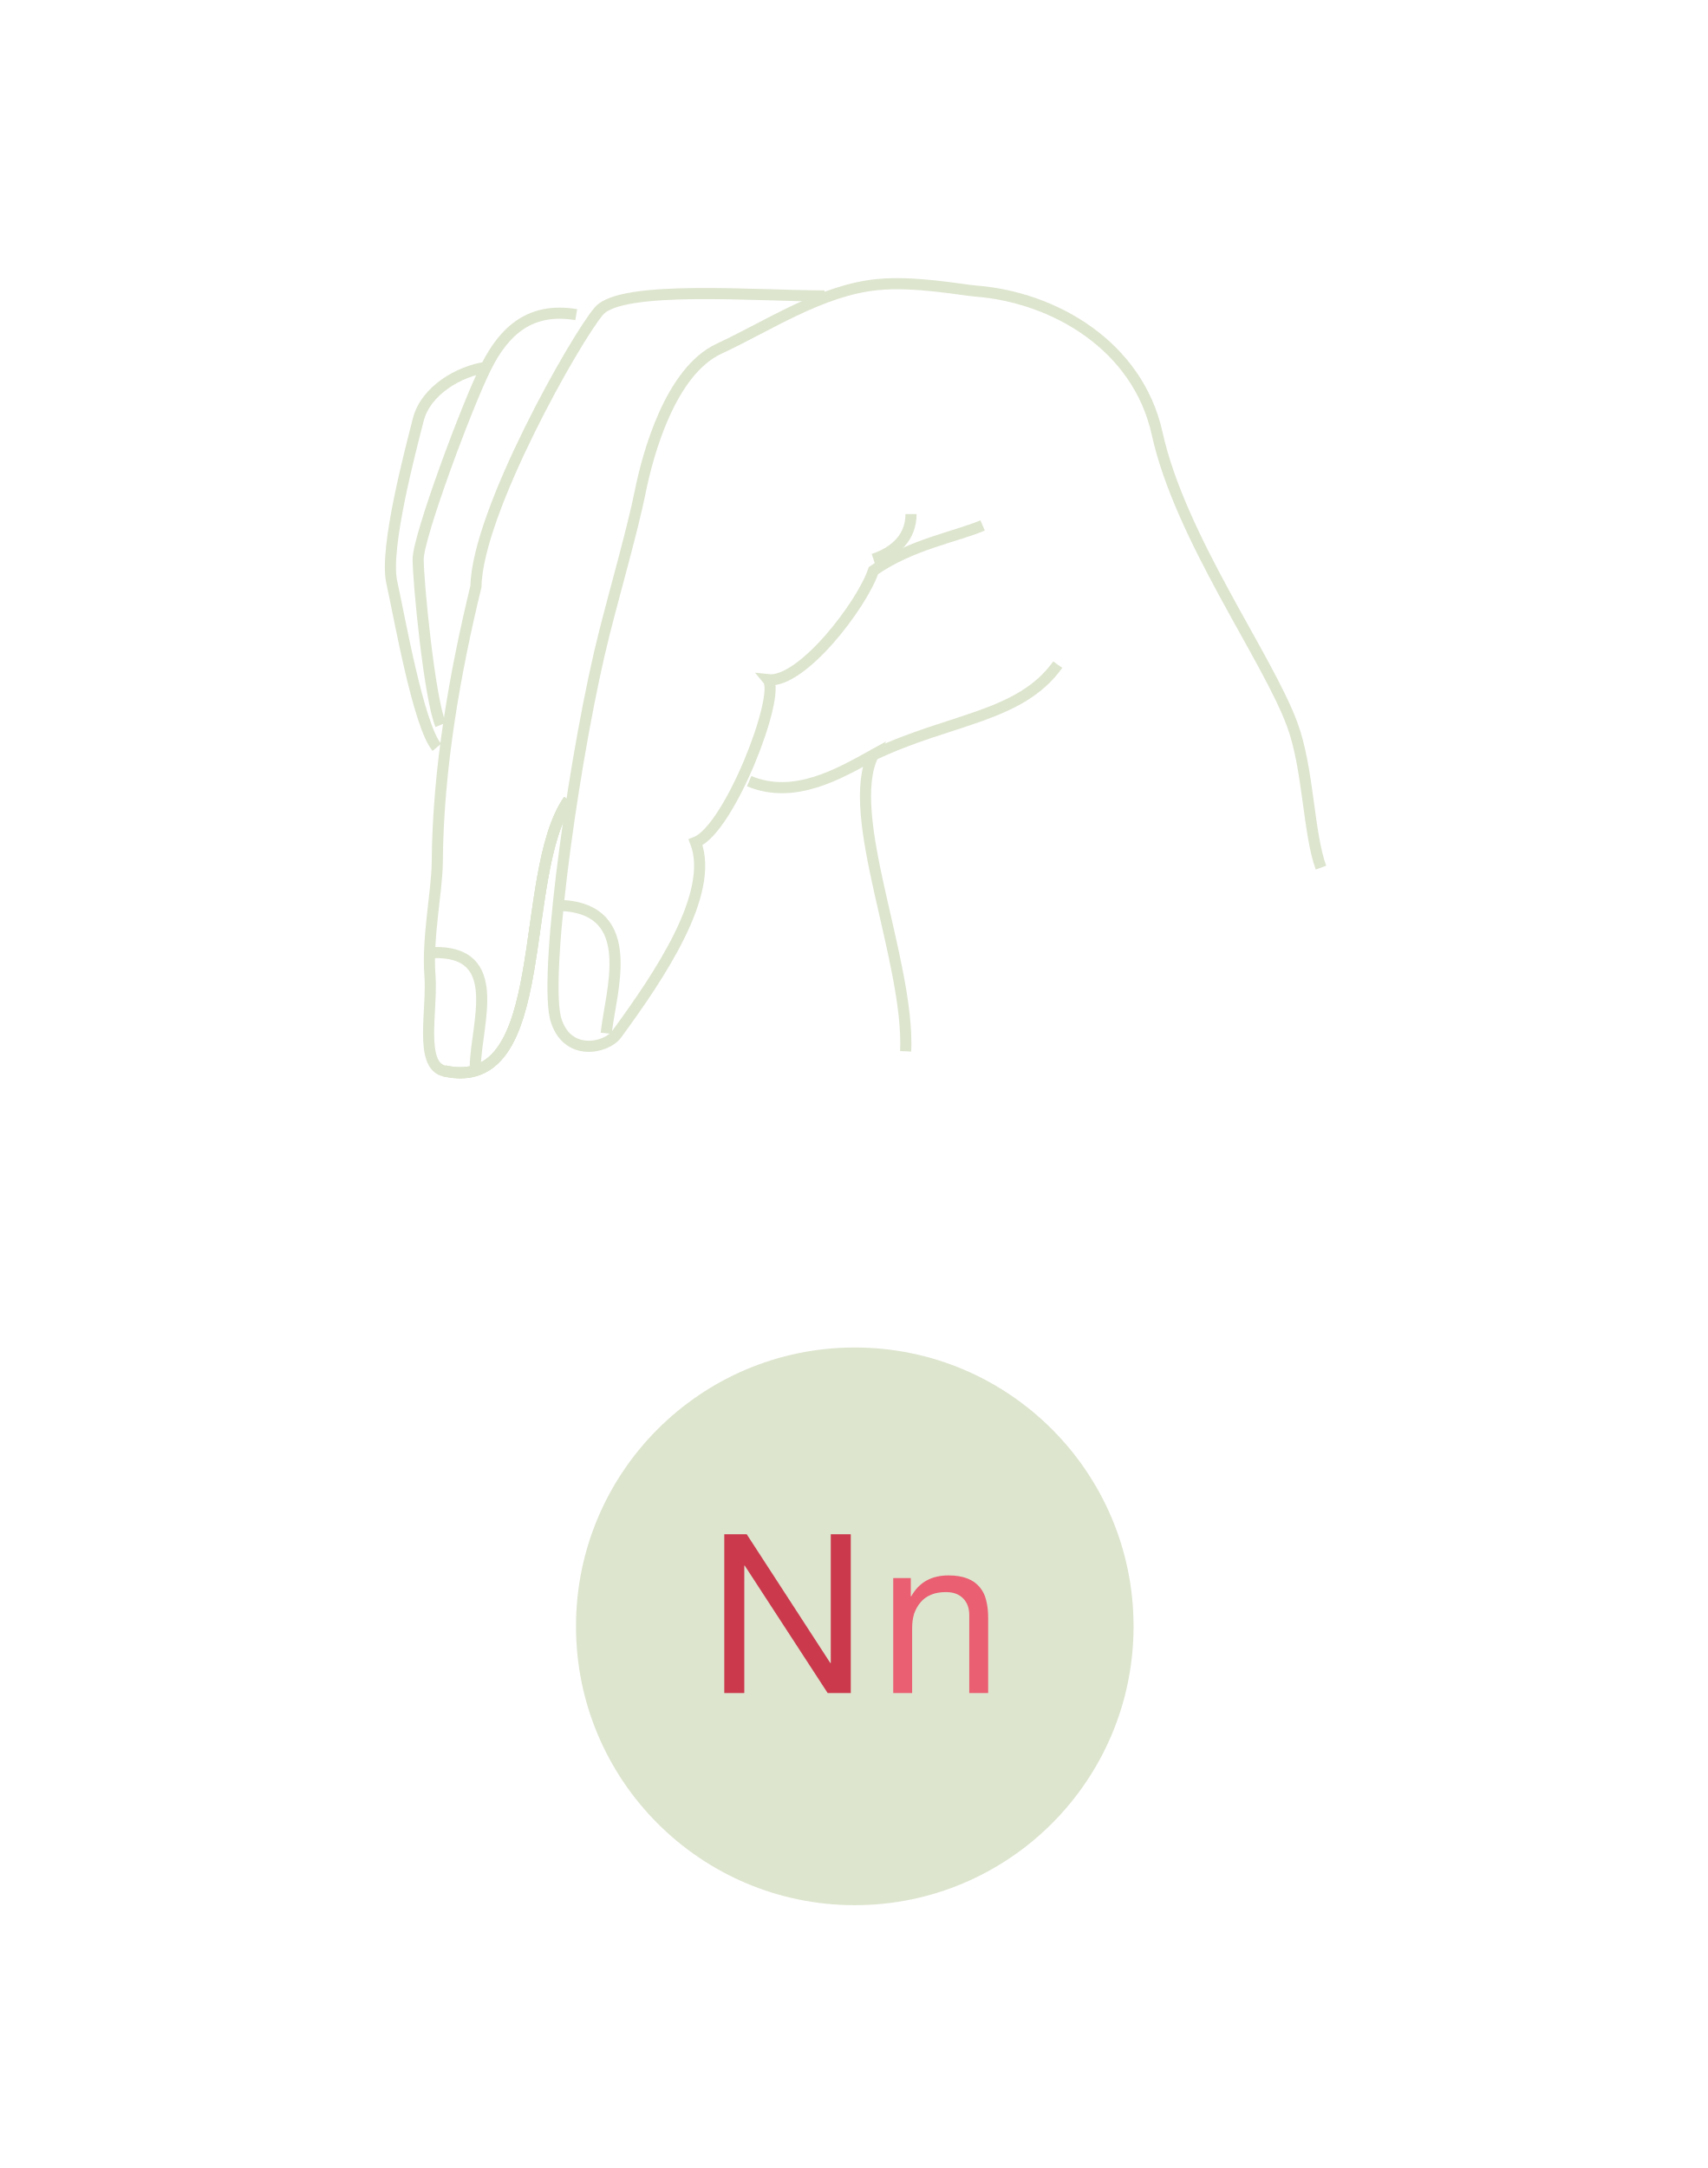
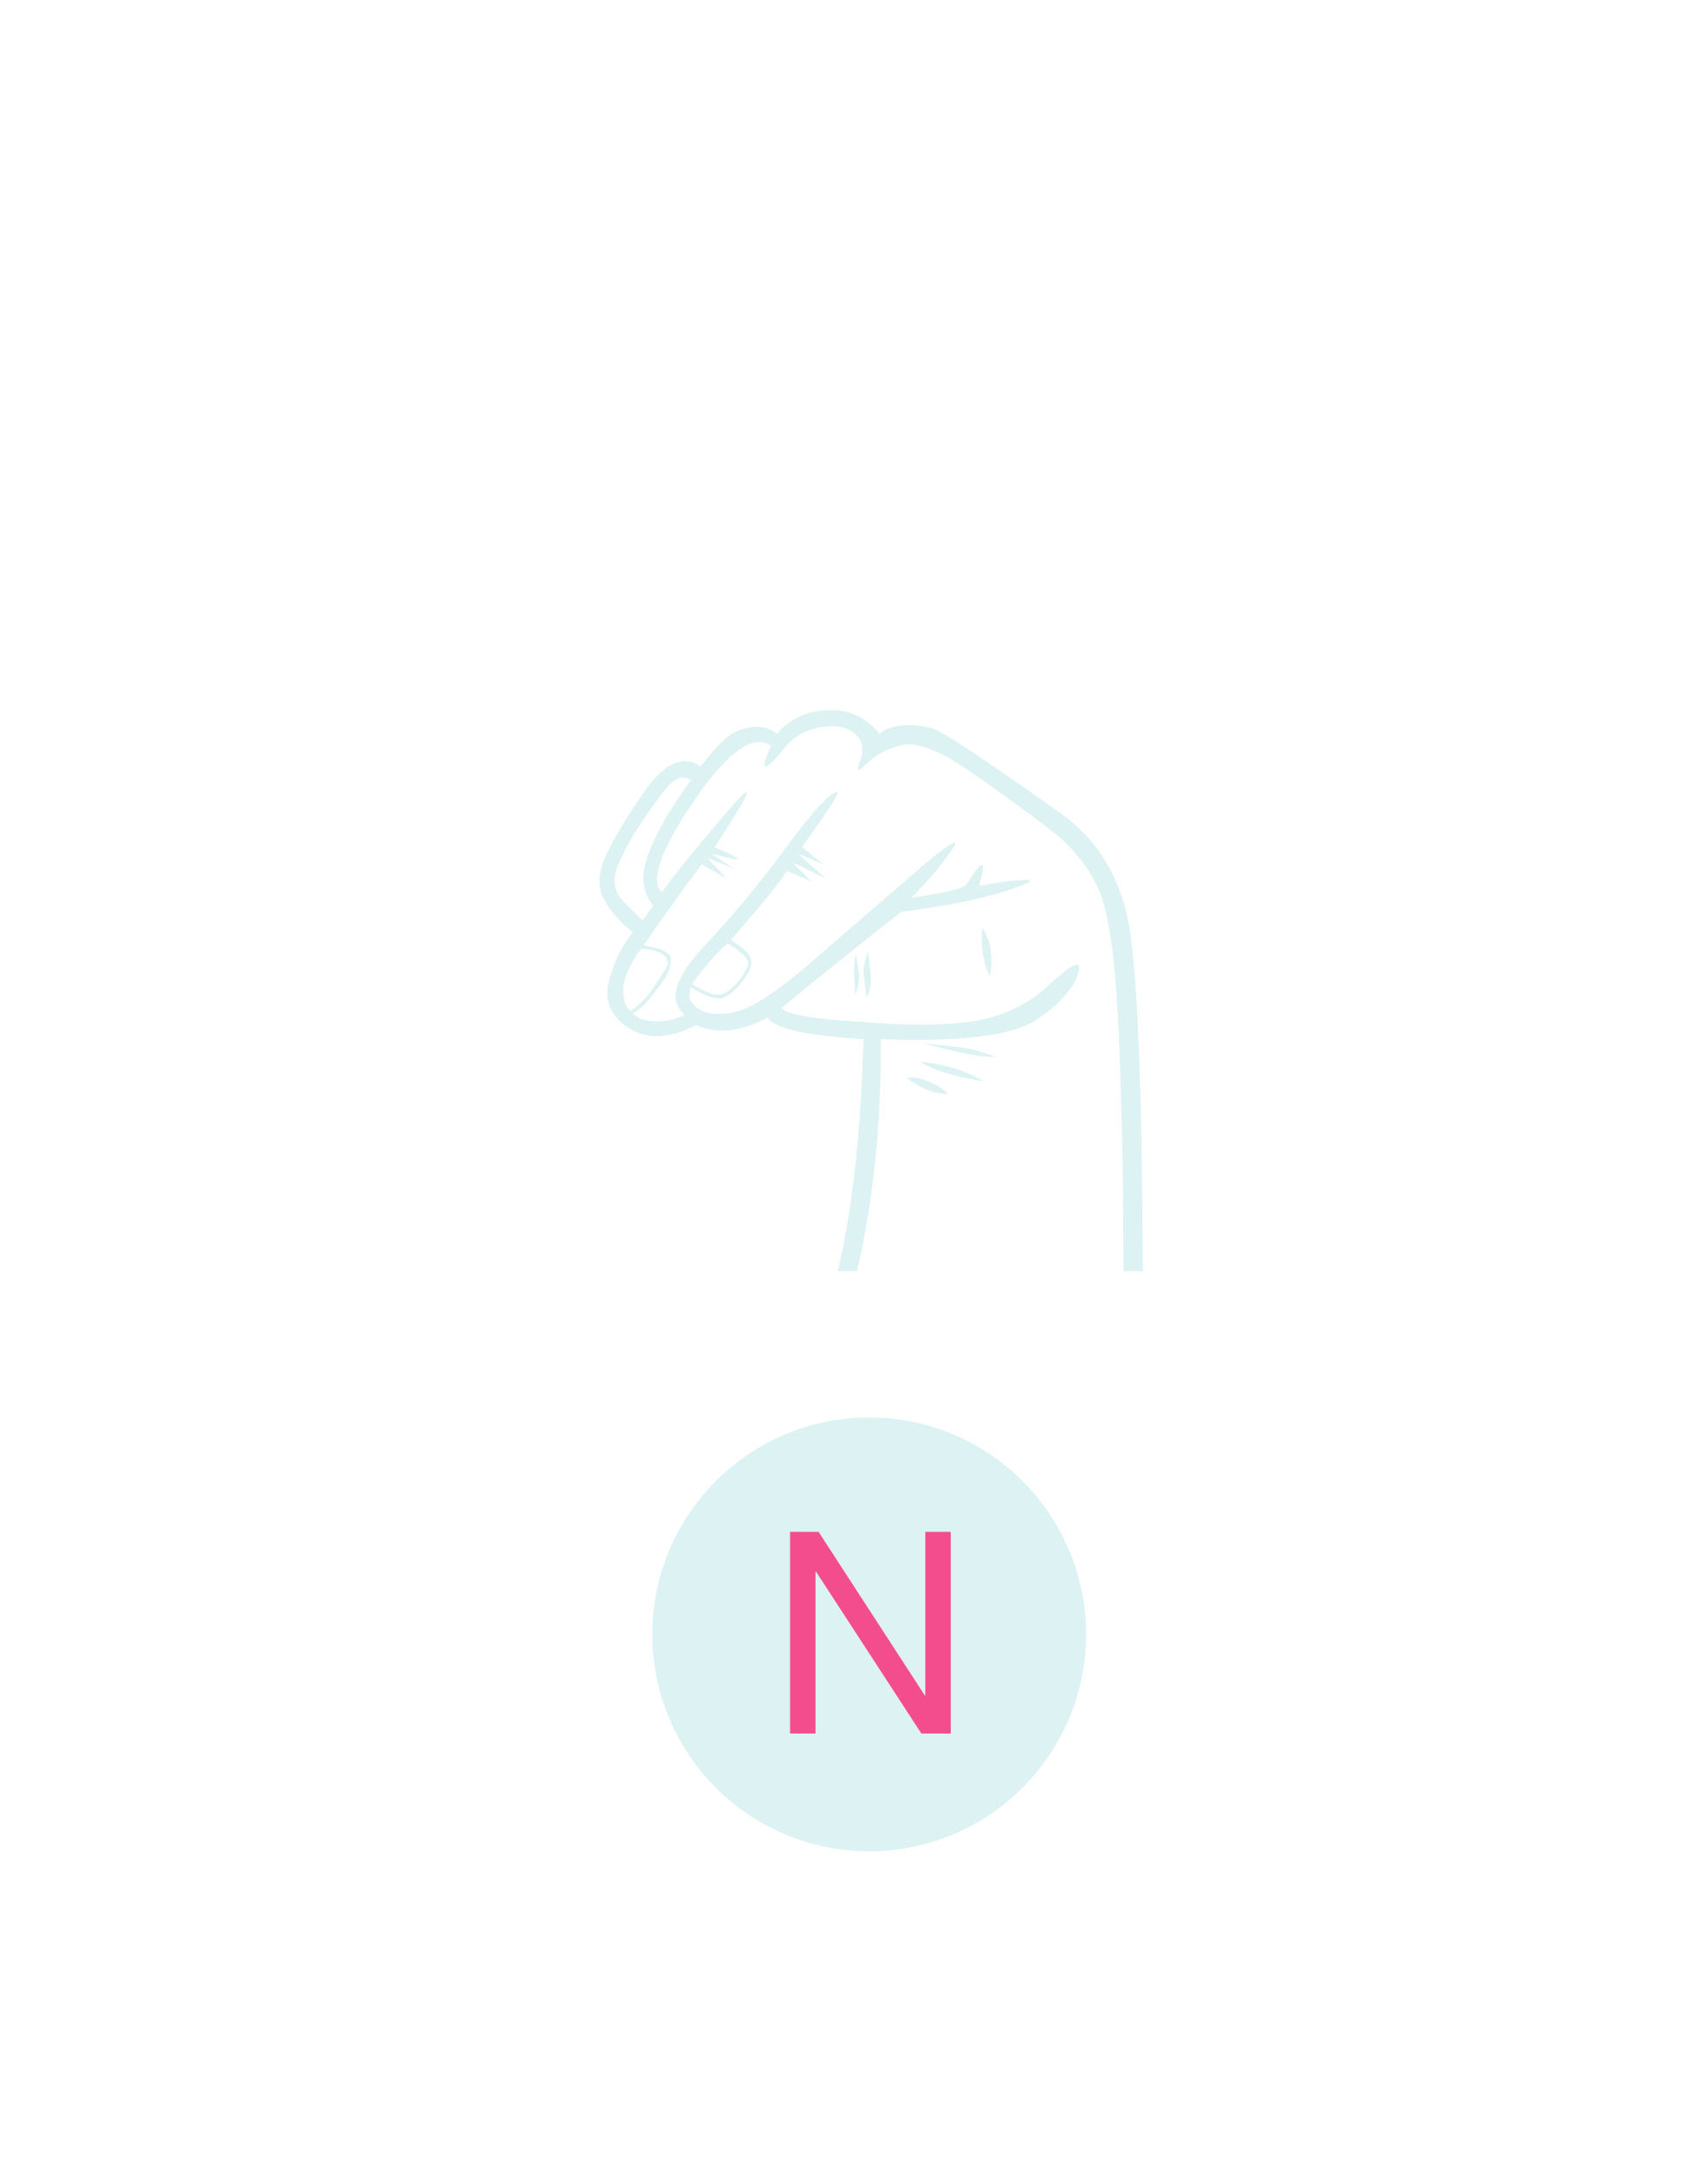
- <svg xmlns="http://www.w3.org/2000/svg" version="1.1" viewBox="0 0 768 975" enable-background="new 0 0 768 975" xml:space="preserve">
-   <circle fill="#DDE5CE" cx="384.5" cy="731.4" r="125.4" />
-   <path fill="#CB394D" d="M335.9 690l37.6 57.9h0.2v-57.9h9v71.4h-10.4l-37.3-57.3h-0.2v57.3h-9v-71.4H335.9z" />
-   <path fill="#EA5F72" d="M409.7 709.7v8.2h0.2c3.5-6.3 9.1-9.4 16.8-9.4 3.4 0 6.2 0.5 8.5 1.4 2.3 0.9 4.1 2.2 5.5 3.9 1.4 1.7 2.4 3.6 2.9 5.9 0.6 2.3 0.9 4.9 0.9 7.7v34h-8.5v-35c0-3.2-0.9-5.7-2.8-7.6 -1.9-1.9-4.4-2.8-7.7-2.8 -2.6 0-4.9 0.4-6.7 1.2 -1.9 0.8-3.5 1.9-4.7 3.4 -1.3 1.5-2.2 3.2-2.9 5.1 -0.6 2-0.9 4.1-0.9 6.5v29.2h-8.5v-51.7H409.7z" />
-   <path fill="none" stroke="#DDE5CE" stroke-width="5" stroke-miterlimit="10" d="M337 351.3c20.3 8.5 40.6-3.4 55.8-11.8 -13.4 27 16.3 92.6 14.6 133.3" />
-   <path fill="none" stroke="#DDE5CE" stroke-width="5" stroke-miterlimit="10" d="M475.8 298.9c-16.9 23.7-48.5 24.2-82.9 40.6" />
-   <path fill="none" stroke="#DDE5CE" stroke-width="5" stroke-miterlimit="10" d="M194.9 428.4c32.2-0.9 19.3 31.8 18.9 51" />
-   <path fill="none" stroke="#DDE5CE" stroke-width="5" stroke-miterlimit="10" d="M594.2 390.2c-5.7-15.6-5.6-44.5-12.9-64.3 -11-30.1-50.5-84.1-60.8-131 -8.8-39.7-46.6-61.3-81.6-64 -6.4-0.5-27.4-4.6-44.3-2.9 -25.3 2.5-49.1 18.6-71.1 28.8 -22 10.2-32.1 47.4-35.5 64.3 -3.4 16.9-11.3 44.4-16.1 63.4 -12.7 49.9-27.2 150.5-22.1 173.1 4.7 18 23 13.9 27.6 7.5 19.3-26.4 44.3-63.3 35.5-86.3 15.3-5.9 38.4-66.1 32.6-73.1 15.2 1.7 42.3-33.8 47.4-49.1 16.9-11.8 37.2-15.2 49.1-20.3" />
-   <path fill="none" stroke="#DDE5CE" stroke-width="5" stroke-miterlimit="10" d="M272.7 464.7c1.8-18.3 15.2-55.8-20.3-57.5" />
-   <path fill="none" stroke="#DDE5CE" stroke-width="5" stroke-miterlimit="10" d="M370.9 133.1c-30.5 0-91.4-5.1-101.5 6.8 -10.2 11.8-54.7 90.2-55.3 123.8 -9.1 37.5-17.1 81-17.4 124.1 -0.1 12.7-4.6 34.2-3.3 50.8 1.2 15.6-5 40.6 6.6 43.1 49.2 10.8 32.4-88.1 55.8-121.8" />
-   <path fill="none" stroke="#DDE5CE" stroke-width="5" stroke-miterlimit="10" d="M392.9 251.5c10.1-3.4 16.9-10.1 16.9-20.3" />
-   <path fill="none" stroke="#DDE5CE" stroke-width="5" stroke-miterlimit="10" d="M259.2 141.5c-20.3-3.4-32.2 6.8-40.6 23.7 -8.5 16.9-30.5 76.1-30.5 86.3 0 10.2 5.1 62.6 10.1 74.5" />
-   <path fill="none" stroke="#DDE5CE" stroke-width="5" stroke-miterlimit="10" d="M218.6 165.2c-11.8 1.7-27.1 10.2-30.5 23.7 -3.4 13.5-15.2 57.5-11.9 72.8 3.4 15.2 11.9 64.3 20.3 74.4" />
-   <path fill="none" stroke="#DDE5CE" stroke-width="5" stroke-miterlimit="10" d="M200 481.6c49.2 10.8 32.4-88.1 55.8-121.8" />
-   <path fill="none" stroke="#DDE5CE" stroke-width="5" stroke-miterlimit="10" d="M200 481.6c49.2 10.8 32.4-88.1 55.8-121.8" />
+ <svg xmlns="http://www.w3.org/2000/svg" version="1.1" id="Layer_1" viewBox="0 -275 768 980" enable-background="new 0 -275 768 980" xml:space="preserve">
+   <circle fill="#DDF2F2" cx="390.99" cy="460.061" r="97.564" />
+   <polyline fill="none" points="249.222,303.977 249.222,-135.874 676.135,-135.874 676.135,303.977 " />
+   <g enable-background="new    ">
+     <path fill="#DDF2F2" d="M351.585,178.3c1.94,2.91,14.068,5.019,36.385,6.307c19.078,1.623,34.928,1.623,47.541,0   c12.613-1.616,23.604-6.141,32.99-13.584c13.256-12.614,18.752-15.358,16.494-8.246c-2.266,7.117-8.656,14.151-19.164,21.102   c-10.514,6.958-33.717,9.788-69.617,8.49c0.318,37.188-3.236,71.959-10.672,104.303h-8.731   c6.466-26.525,10.346-61.293,11.641-104.303c-25.877-1.614-40.265-4.853-43.175-9.704c-12.294,6.474-22.968,7.604-32.019,3.396   c-12.294,6.148-22.481,6.549-30.563,1.213c-8.088-5.336-11-12.372-8.732-21.104c2.259-8.731,5.822-16.008,10.672-21.83   c-4.85-3.88-8.897-8.322-12.128-13.342c-3.235-5.01-3.722-10.832-1.456-17.464c2.259-6.624,8.164-16.979,17.708-31.046   c9.536-14.068,18.353-18.353,26.44-12.856c5.822-7.438,10.346-12.206,13.584-14.312c3.229-2.101,6.868-3.229,10.916-3.395   c4.04-0.16,7.352,0.893,9.946,3.152c5.168-6.464,12.529-10.022,22.073-10.672c9.536-0.645,17.541,2.91,24.015,10.672   c2.258-2.26,5.822-3.554,10.672-3.88c4.852-0.318,9.459,0.242,13.826,1.697c4.365,1.456,23.203,13.994,56.518,37.599   c16.812,11.968,27.166,28.708,31.047,50.21c3.881,21.512,5.98,73.498,6.307,155.969h-8.732c0-39.137-0.727-75.113-2.182-107.944   c-1.455-32.821-4.533-54.25-9.219-64.279c-4.691-10.022-11.725-18.679-21.102-25.954c-9.383-7.278-21.27-15.926-35.658-25.956   c-14.393-10.022-24.982-14.145-31.775-12.372c-6.791,1.782-12.053,4.61-15.766,8.49c-3.723,3.88-4.607,3.319-2.668-1.7   c1.939-5.01,1.045-9.048-2.668-12.126c-3.722-3.07-8.974-3.958-15.766-2.668c-6.792,1.294-12.128,4.534-16.011,9.702   c-9.058,11-10.997,10.514-5.821-1.456c-8.088-5.494-19.648,2.836-34.687,24.983c-15.04,22.156-19.813,35.824-14.312,40.994   c3.88-5.822,13.258-17.464,28.138-34.93c14.872-17.464,13.416-12.614-4.366,14.554c14.229,6.146,13.744,7.118-1.456,2.91   l10.188,6.792l-12.128-4.852l8.731,9.218l-11.158-6.307c-7.117,9.383-15.85,21.513-26.197,36.385   c8.406,1.294,12.529,3.478,12.372,6.548c-0.166,3.078-1.139,5.904-2.912,8.49c-1.782,2.592-3.964,5.502-6.548,8.731   c-2.592,3.236-5.179,5.502-7.763,6.792c2.584,2.592,6.383,3.804,11.4,3.638c5.01-0.159,8.976-1.212,11.886-3.153   c-7.443-6.139-4.531-16.326,8.732-30.562c13.258-14.228,25.06-28.38,35.416-42.45c10.346-14.067,17.624-22.632,21.83-25.71   c4.2-3.069,3.714-0.804-1.456,6.792c-5.178,7.604-9.059,13.183-11.645,16.738l9.704,7.762l-11.644-4.852l12.614,11.158   l-15.04-7.278l8.731,8.732l-11.158-4.853c-2.912,4.853-11.325,15.206-25.228,31.048c5.17,3.236,8.164,6.064,8.976,8.488   c0.805,2.426-0.326,5.664-3.396,9.704c-3.078,4.048-6.064,6.632-8.975,7.762c-2.911,1.136-7.762-0.399-14.554-4.607   c-1.622,4.208-0.326,7.52,3.88,9.945c4.2,2.425,9.946,2.668,17.223,0.727c7.275-1.94,18.107-9.132,32.502-21.588   c14.388-12.448,29.912-25.872,46.572-40.267c16.654-14.386,22.232-17.708,16.738-9.945c-5.502,7.762-11.484,14.72-17.951,20.861   c6.793-0.97,12.691-2.018,17.709-3.153c5.01-1.128,7.678-2.503,8.004-4.124c6.791-10.675,8.406-10.022,4.852,1.939   c5.822-1.288,12.205-2.182,19.162-2.668c6.953-0.484,4.684,1.136-6.791,4.853c-11.484,3.722-27.25,6.876-47.301,9.46   C390.881,146.449,372.932,160.834,351.585,178.3z M289.003,139.004l4.853-6.792c-5.178-5.82-5.822-13.742-1.94-23.771   c3.88-10.021,10.188-20.86,18.92-32.502c-3.88-2.586-8.088-0.805-12.613,5.336c-4.534,6.146-8.332,11.565-11.4,16.252   c-3.078,4.691-5.988,10.188-8.732,16.494c-2.752,6.306-2.023,11.726,2.183,16.252L289.003,139.004z M282.211,178.3l1.456,1.456   c3.88-2.91,6.708-5.578,8.49-8.004c1.774-2.426,4.284-6.224,7.521-11.399c2.258-4.853-1.456-7.763-11.158-8.732   C280.432,162.291,278.332,171.191,282.211,178.3z M311.322,167.626c3.229,1.942,6.222,3.396,8.974,4.368   c2.744,0.97,5.654,0.166,8.732-2.426c3.07-2.584,5.412-5.822,7.034-9.704c1.939-2.258-0.971-5.82-8.732-10.672   C321.826,154.044,316.49,160.191,311.322,167.626z M384.574,172.478v-3.394c-0.652-7.438-0.486-12.288,0.486-14.554l1.455,8.731   C386.516,166.825,385.863,169.894,384.574,172.478z M389.912,173.449c-0.652-4.2-1.139-7.437-1.457-9.704   c-0.326-2.258,0.318-5.82,1.941-10.672c1.289,7.762,1.615,13.098,0.969,16.01C390.713,171.995,390.23,173.449,389.912,173.449z    M407.861,209.833c2.912-0.644,6.467,0,10.672,1.942c4.201,1.939,6.793,3.72,7.762,5.336c-4.207-0.318-7.686-1.129-10.43-2.427   C413.113,213.396,410.445,211.775,407.861,209.833z M413.682,202.556c10.021,0.652,19.725,3.562,29.107,8.732   C430.822,209.674,421.117,206.762,413.682,202.556z M415.623,194.31c10.992,0.969,17.951,1.782,20.861,2.427   c2.91,0.649,6.951,1.939,12.127,3.88c1.291,0-0.568-0.16-5.58-0.486C438.016,199.812,428.879,197.873,415.623,194.31z    M445.215,164.233c-1.621-3.555-2.668-7.194-3.152-10.916c-0.486-3.714-0.57-7.521-0.244-11.4c1.615,2.91,2.668,5.178,3.154,6.792   c0.484,1.624,0.803,3.882,0.969,6.792C446.104,158.411,445.859,161.321,445.215,164.233z" />
+   </g>
+   <g enable-background="new    ">
+     <path fill="#F44D8D" d="M368.226,413.945l47.758,73.541h0.254v-73.541h11.432v90.689h-13.209l-47.375-72.779h-0.254v72.779H355.4   v-90.689H368.226z" />
+   </g>
</svg>
